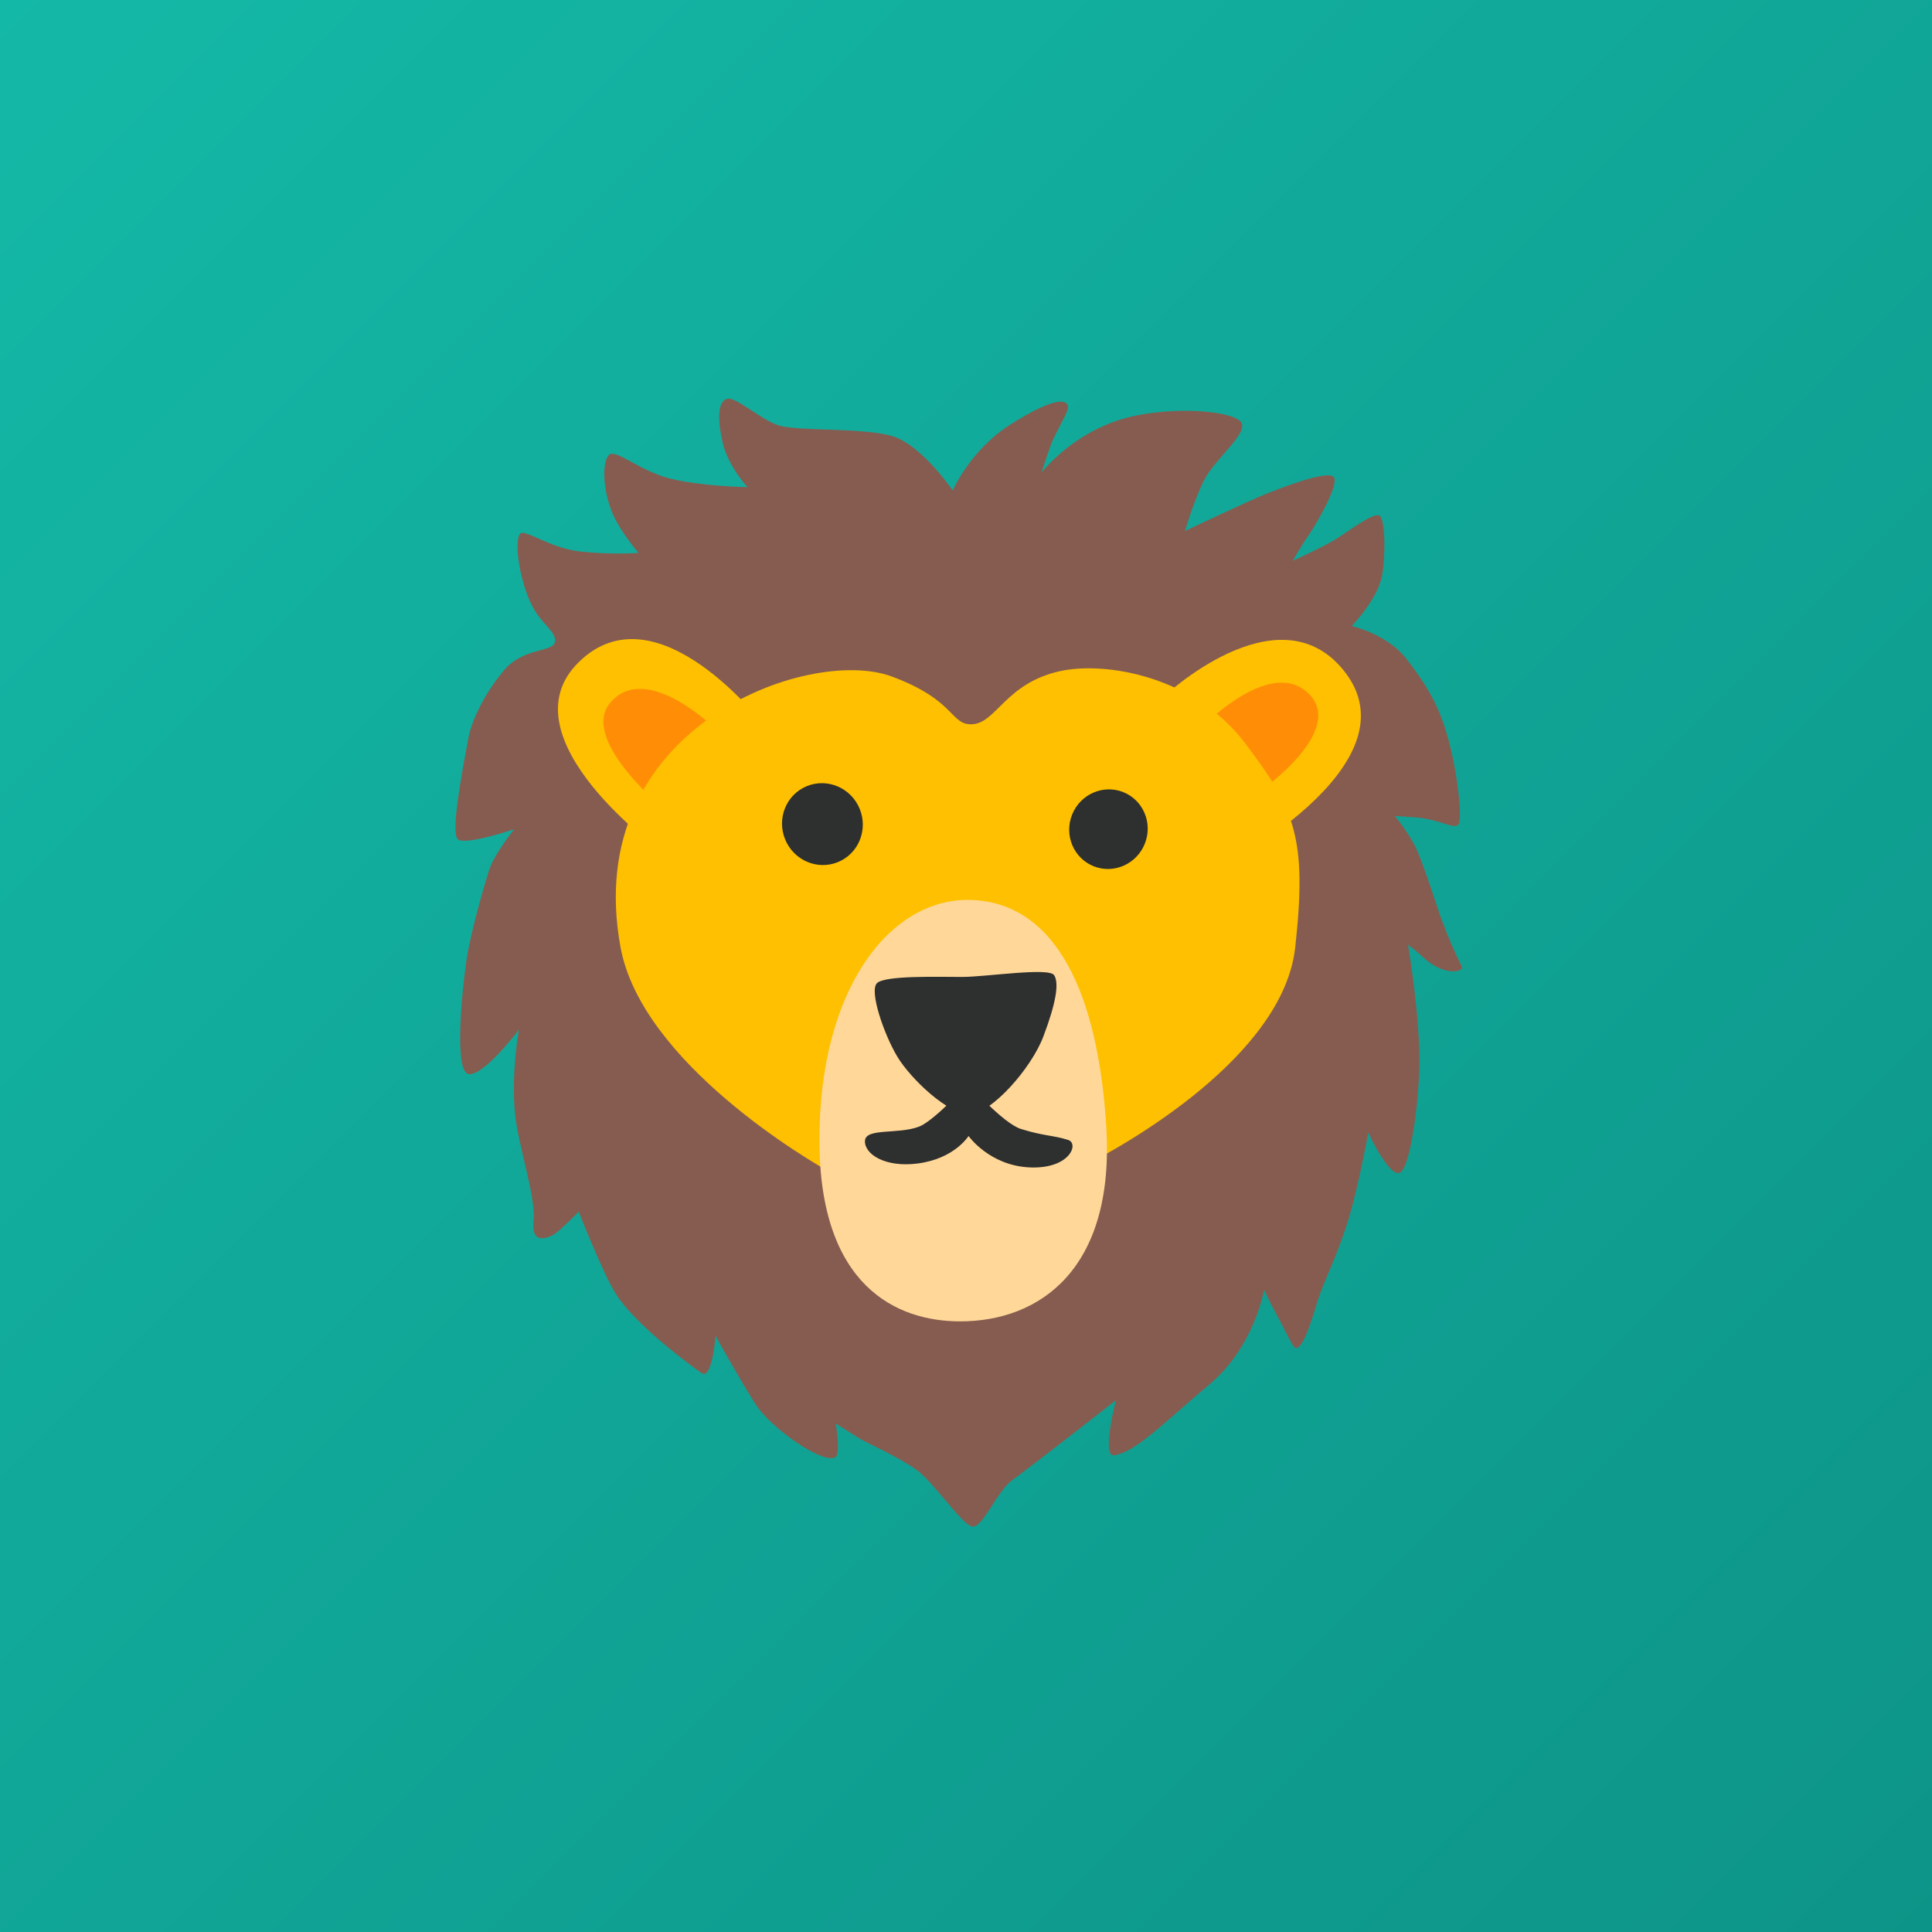
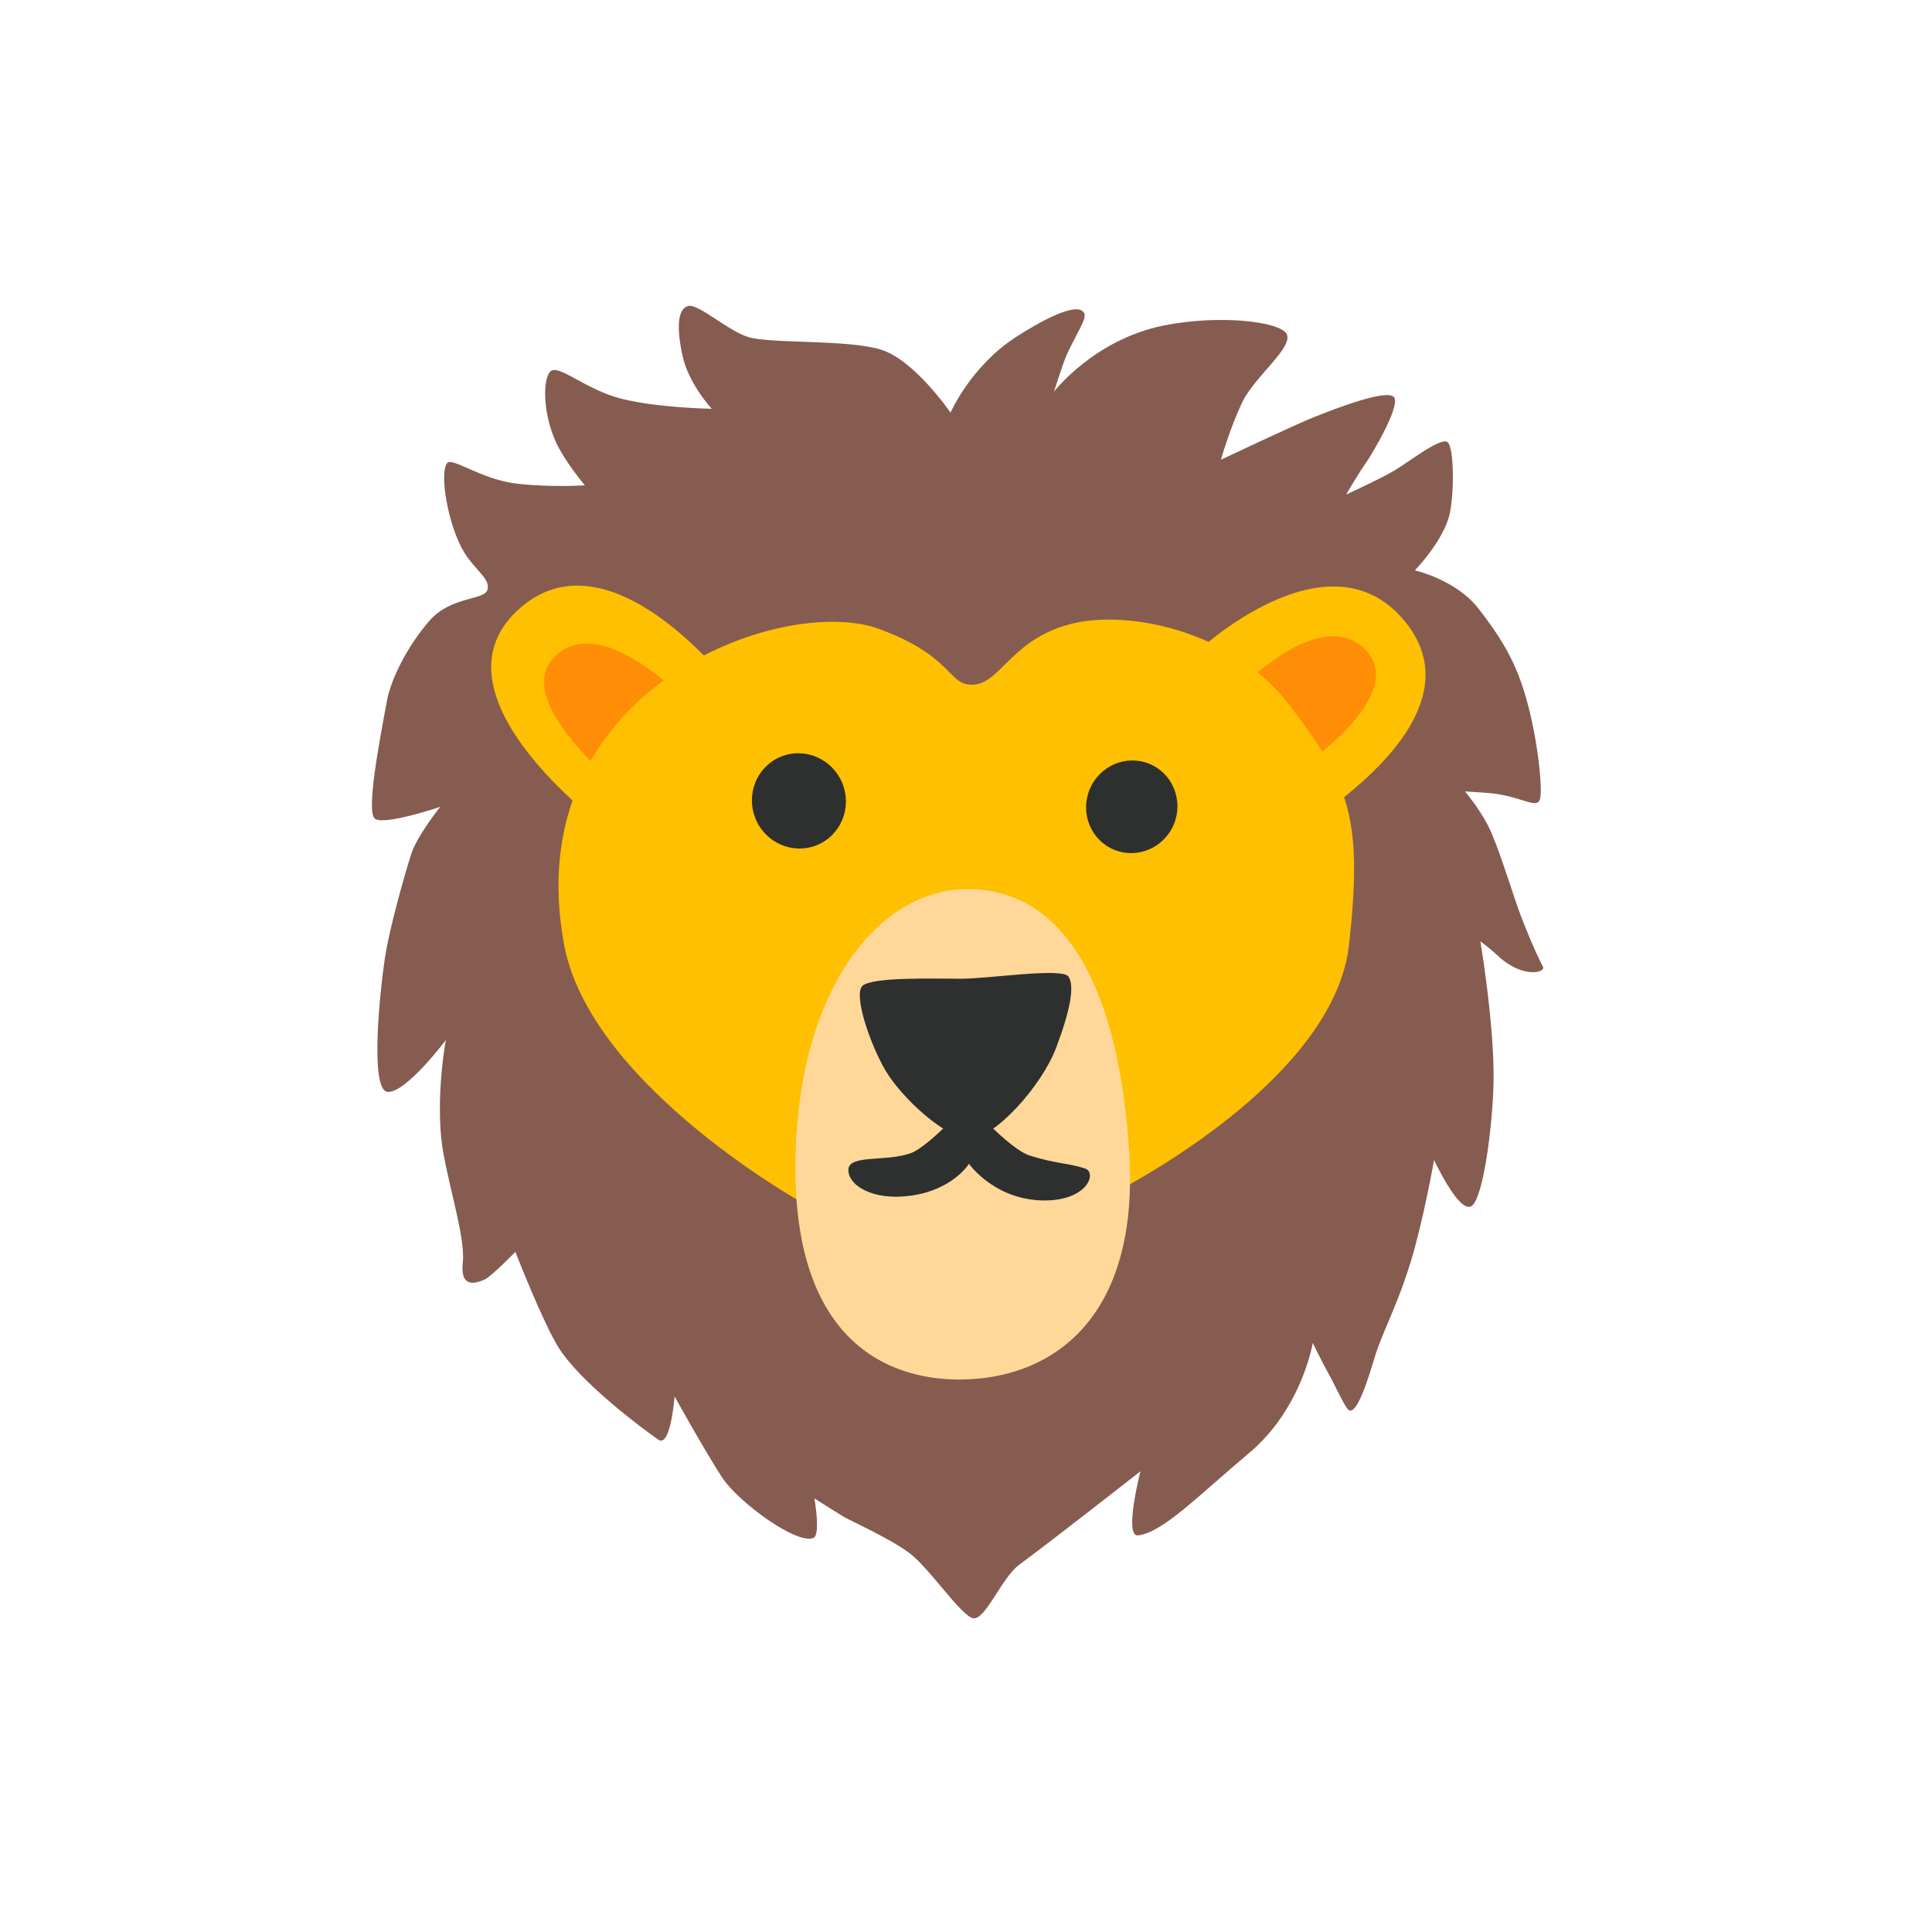
- <svg xmlns="http://www.w3.org/2000/svg" viewBox="0 0 512 512">
-   <defs>
-     <linearGradient id="bg" x1="0%" y1="0%" x2="100%" y2="100%">
-       <stop offset="0%" stop-color="#14b8a6" />
-       <stop offset="100%" stop-color="#0d9488" />
-     </linearGradient>
-   </defs>
-   <rect width="512" height="512" fill="url(#bg)" />
-   <g transform="translate(96,96) scale(2.5)">
-     <path style="fill:#865C50;" d="M62.59,13.59c0,0,1.83-4.22,5.98-6.9c2.02-1.3,5.55-3.31,6.19-2.18c0.28,0.49-0.63,1.76-1.55,3.73       c-0.37,0.81-1.2,3.45-1.2,3.45s3.66-4.79,10.07-6.05c5.04-1,10.49-0.35,11.12,0.77c0.68,1.21-2.89,3.87-4.01,6.19       s-1.97,5.28-1.97,5.28s6.75-3.19,8.45-3.87c2.11-0.84,6.69-2.6,7.32-1.83s-2.02,5.24-2.6,6.05c-0.7,0.99-1.76,2.82-1.76,2.82       s3.24-1.48,4.5-2.25c1.27-0.77,4.08-2.96,4.72-2.53c0.63,0.42,0.63,4.7,0.21,6.55c-0.56,2.46-3.17,5.14-3.17,5.14       s3.73,0.84,5.77,3.45s3.23,4.64,4.08,7.25c1.27,3.87,1.83,9.15,1.55,10.14c-0.28,0.99-1.83-0.35-4.72-0.56       c-1.71-0.13-2.11-0.14-2.11-0.14s1.63,1.94,2.39,3.73c0.99,2.32,2.07,5.98,2.67,7.53c0.63,1.62,1.13,2.89,2.04,4.72       c0.27,0.54-1.9,1.06-4.08-0.99c-0.73-0.68-1.62-1.34-1.62-1.34s1.29,7.67,1.2,12.81c-0.07,3.8-0.92,10.7-2.04,11.33       c-1.13,0.63-3.38-4.22-3.38-4.22s-0.98,5.52-2.11,9.22c-1.34,4.36-2.61,6.4-3.38,9.01c-0.92,3.1-1.83,5.35-2.46,4.36       c-0.55-0.85-1.13-2.18-1.69-3.17c-0.43-0.75-1.41-2.75-1.41-2.75s-0.99,5.98-5.77,10s-7.88,7.25-10.14,7.53       c-1.33,0.17,0.21-5.84,0.21-5.84s-7.46,5.86-11.05,8.52c-1.62,1.2-3.1,5.14-4.22,4.86c-1.13-0.28-4.01-4.65-5.84-5.98       s-5.28-2.89-5.77-3.17c-0.49-0.28-2.82-1.76-2.82-1.76s0.58,3.27-0.07,3.59c-1.41,0.7-6.83-3.17-8.38-5.56       c-1.55-2.39-4.29-7.32-4.29-7.32s-0.35,4.72-1.48,3.94c-1.2-0.82-7.04-5.14-9.08-8.38c-1.44-2.29-3.94-8.73-3.94-8.73       s-2.18,2.25-2.82,2.53s-2.25,0.92-1.97-1.55c0.28-2.46-1.65-8.04-1.97-11.4c-0.42-4.36,0.42-8.87,0.42-8.87s-3.59,4.79-5.28,4.72       s-0.7-9.29-0.28-12.11c0.42-2.82,1.83-7.74,2.39-9.5c0.56-1.76,2.67-4.36,2.67-4.36s-5.21,1.76-5.98,1.06s0.42-6.97,1.13-10.77       c0.36-1.95,1.9-5,3.87-7.25s5-1.83,5.28-2.82c0.28-0.99-1.12-1.77-2.11-3.38c-1.48-2.39-2.32-7.32-1.55-8.17       c0.48-0.52,3.17,1.55,6.41,1.9s6.12,0.14,6.12,0.14s-1.87-2.2-2.67-4.01c-1.13-2.53-1.2-5.56-0.49-6.34s3.17,1.62,6.48,2.46       c3.31,0.84,8.24,0.92,8.24,0.92s-2.11-2.25-2.67-4.86c-0.56-2.6-0.42-4.22,0.49-4.5c0.92-0.28,3.6,2.23,5.49,2.82       c2.04,0.63,8.94,0.21,12.04,1.13S62.59,13.59,62.59,13.59z" />
-     <path style="fill:#FEC000;" d="M84.83,35.56c0,0,12.11-11.54,19.15-2.96c8.35,10.19-13.8,21.4-13.8,21.4L84.83,35.56z" />
-     <path style="fill:#FEC000;" d="M42.6,38.51c0,0-11.29-14.8-19.59-6.78s8.89,20.29,8.89,20.29L42.6,38.51z" />
-     <path style="fill:#FF8E06;" d="M95.25,45.41c0,0,8.87-6.19,5.21-10.14c-3.91-4.21-11.12,3.1-11.12,3.1L95.25,45.41z" />
-     <path style="fill:#FF8E06;" d="M37.44,38.87c0,0-7.35-7.28-11.15-2.78c-3.42,4.05,6.34,11.83,6.34,11.83L37.44,38.87z" />
-     <path style="fill:#FEC000;" d="M64.7,89.47c0,0,7.18-1.97,11.68-4.22c4.5-2.25,21.26-11.68,22.52-23.23       c1.27-11.54,0-14.64-5.35-21.68s-14.73-8.66-19.57-7.6c-5.77,1.27-6.76,5.48-9.29,5.63c-2.39,0.14-1.69-2.53-8.59-5.07       c-8.83-3.25-33,5.45-28.72,28.72c2.25,12.25,20.1,22.7,22.38,23.93C55.27,88.91,64.7,89.47,64.7,89.47z" />
-     <ellipse transform="matrix(0.3698 -0.9291 0.9291 0.3698 3.8589 104.6836)" style="fill:#2E2F2F;" cx="79.1" cy="49.5" rx="4.23" ry="4.15" />
-     <ellipse transform="matrix(0.9263 -0.3767 0.3767 0.9263 -14.8496 21.9828)" style="fill:#2E2F2F;" cx="48.78" cy="48.96" rx="4.27" ry="4.35" />
-     <path style="fill:#FFD899;" d="M64.51,57c-8.54-0.26-16.05,9.39-16.05,25.43c0,15.58,8.26,19.24,14.92,19.24       c8.45,0,16.42-5.54,15.49-20.65C78,67.04,73.61,57.28,64.51,57z" />
-     <path style="fill:#2E2F2F;" d="M54.56,65.82c-0.84,0.84,0.75,5.44,2.16,7.79s5.44,6.19,7.7,6.1c2.25-0.09,6.48-4.79,7.79-8.26       c1.31-3.47,1.69-5.63,1.13-6.48s-7.23,0.19-9.76,0.19S55.41,64.98,54.56,65.82z" />
-     <path style="fill:#2E2F2F;" d="M64.23,76.48c0,0-3.63,3.95-5.21,4.55c-2.21,0.84-5.63,0.12-5.73,1.48       c-0.09,1.41,2.11,2.89,5.63,2.42c3.89-0.52,5.35-2.91,5.35-2.91s2.21,3.14,6.48,3.33c4.27,0.19,5.26-2.53,4.08-2.91       c-1.6-0.51-2.6-0.41-5.02-1.17C67.89,80.65,64.23,76.48,64.23,76.48z" />
-   </g>
+ <svg xmlns="http://www.w3.org/2000/svg" viewBox="-24 -24 176 176">
+   <path style="fill:#865C50;" d="M62.59,13.59c0,0,1.83-4.22,5.98-6.9c2.02-1.3,5.55-3.31,6.19-2.18c0.28,0.49-0.63,1.76-1.55,3.73     c-0.37,0.81-1.2,3.45-1.2,3.45s3.66-4.79,10.07-6.05c5.04-1,10.49-0.35,11.12,0.77c0.68,1.21-2.89,3.87-4.01,6.19     s-1.97,5.28-1.97,5.28s6.75-3.19,8.45-3.87c2.11-0.84,6.69-2.6,7.32-1.83s-2.02,5.24-2.6,6.05c-0.7,0.99-1.76,2.82-1.76,2.82     s3.24-1.48,4.5-2.25c1.27-0.77,4.08-2.96,4.72-2.53c0.63,0.42,0.63,4.7,0.21,6.55c-0.56,2.46-3.17,5.14-3.17,5.14     s3.73,0.84,5.77,3.45s3.23,4.64,4.08,7.25c1.27,3.87,1.83,9.15,1.55,10.14c-0.28,0.99-1.83-0.35-4.72-0.56     c-1.71-0.13-2.11-0.14-2.11-0.14s1.63,1.94,2.39,3.73c0.99,2.32,2.07,5.98,2.67,7.53c0.63,1.62,1.13,2.89,2.04,4.72     c0.27,0.54-1.9,1.06-4.08-0.99c-0.73-0.68-1.62-1.34-1.62-1.34s1.29,7.67,1.2,12.81c-0.07,3.8-0.92,10.7-2.04,11.33     c-1.13,0.63-3.38-4.22-3.38-4.22s-0.98,5.52-2.11,9.22c-1.34,4.36-2.61,6.4-3.38,9.01c-0.92,3.1-1.83,5.35-2.46,4.36     c-0.55-0.85-1.13-2.18-1.69-3.17c-0.43-0.75-1.41-2.75-1.41-2.75s-0.99,5.98-5.77,10s-7.88,7.25-10.14,7.53     c-1.33,0.17,0.21-5.84,0.21-5.84s-7.46,5.86-11.05,8.52c-1.62,1.2-3.1,5.14-4.22,4.86c-1.13-0.28-4.01-4.65-5.84-5.98     s-5.28-2.89-5.77-3.17c-0.49-0.28-2.82-1.76-2.82-1.76s0.58,3.27-0.07,3.59c-1.41,0.7-6.83-3.17-8.38-5.56     c-1.55-2.39-4.29-7.32-4.29-7.32s-0.35,4.72-1.48,3.94c-1.2-0.82-7.04-5.14-9.08-8.38c-1.44-2.29-3.94-8.73-3.94-8.73     s-2.18,2.25-2.82,2.53s-2.25,0.92-1.97-1.55c0.28-2.46-1.65-8.04-1.97-11.4c-0.42-4.36,0.42-8.87,0.42-8.87s-3.59,4.79-5.28,4.72     s-0.7-9.29-0.28-12.11c0.42-2.82,1.83-7.74,2.39-9.5c0.56-1.76,2.67-4.36,2.67-4.36s-5.21,1.76-5.98,1.06s0.42-6.97,1.13-10.77     c0.36-1.95,1.9-5,3.87-7.25s5-1.83,5.28-2.82c0.28-0.99-1.12-1.77-2.11-3.38c-1.48-2.39-2.32-7.32-1.55-8.17     c0.48-0.52,3.17,1.55,6.41,1.9s6.12,0.14,6.12,0.14s-1.87-2.2-2.67-4.01c-1.13-2.53-1.2-5.56-0.49-6.34s3.17,1.62,6.48,2.46     c3.31,0.84,8.24,0.92,8.24,0.92s-2.11-2.25-2.67-4.86c-0.56-2.6-0.42-4.22,0.49-4.5c0.92-0.28,3.6,2.23,5.49,2.82     c2.04,0.63,8.94,0.21,12.04,1.13S62.59,13.59,62.59,13.59z" />
+   <path style="fill:#FEC000;" d="M84.83,35.56c0,0,12.11-11.54,19.15-2.96c8.35,10.19-13.8,21.4-13.8,21.4L84.83,35.56z" />
+   <path style="fill:#FEC000;" d="M42.6,38.51c0,0-11.29-14.8-19.59-6.78s8.89,20.29,8.89,20.29L42.6,38.51z" />
+   <path style="fill:#FF8E06;" d="M95.25,45.41c0,0,8.87-6.19,5.21-10.14c-3.91-4.21-11.12,3.1-11.12,3.1L95.25,45.41z" />
+   <path style="fill:#FF8E06;" d="M37.44,38.87c0,0-7.35-7.28-11.15-2.78c-3.42,4.05,6.34,11.83,6.34,11.83L37.44,38.87z" />
+   <path style="fill:#FEC000;" d="M64.7,89.47c0,0,7.18-1.97,11.68-4.22c4.5-2.25,21.26-11.68,22.52-23.23     c1.27-11.54,0-14.64-5.35-21.68s-14.73-8.66-19.57-7.6c-5.77,1.27-6.76,5.48-9.29,5.63c-2.39,0.14-1.69-2.53-8.59-5.07     c-8.83-3.25-33,5.45-28.72,28.72c2.25,12.25,20.1,22.7,22.38,23.93C55.27,88.91,64.7,89.47,64.7,89.47z" />
+   <ellipse transform="matrix(0.3698 -0.9291 0.9291 0.3698 3.8589 104.6836)" style="fill:#2E2F2F;" cx="79.1" cy="49.5" rx="4.23" ry="4.15" />
+   <ellipse transform="matrix(0.9263 -0.3767 0.3767 0.9263 -14.8496 21.9828)" style="fill:#2E2F2F;" cx="48.78" cy="48.96" rx="4.27" ry="4.35" />
+   <path style="fill:#FFD899;" d="M64.51,57c-8.54-0.26-16.05,9.39-16.05,25.43c0,15.58,8.26,19.24,14.92,19.24     c8.45,0,16.42-5.54,15.49-20.65C78,67.04,73.61,57.28,64.51,57z" />
+   <path style="fill:#2E2F2F;" d="M54.56,65.82c-0.84,0.84,0.75,5.44,2.16,7.79s5.44,6.19,7.7,6.1c2.25-0.09,6.48-4.79,7.79-8.26     c1.31-3.47,1.69-5.63,1.13-6.48s-7.23,0.19-9.76,0.19S55.41,64.98,54.56,65.82z" />
+   <path style="fill:#2E2F2F;" d="M64.23,76.48c0,0-3.63,3.95-5.21,4.55c-2.21,0.84-5.63,0.12-5.73,1.48     c-0.09,1.41,2.11,2.89,5.63,2.42c3.89-0.52,5.35-2.91,5.35-2.91s2.21,3.14,6.48,3.33c4.27,0.19,5.26-2.53,4.08-2.91     c-1.6-0.51-2.6-0.41-5.02-1.17C67.89,80.65,64.23,76.48,64.23,76.48z" />
</svg>
